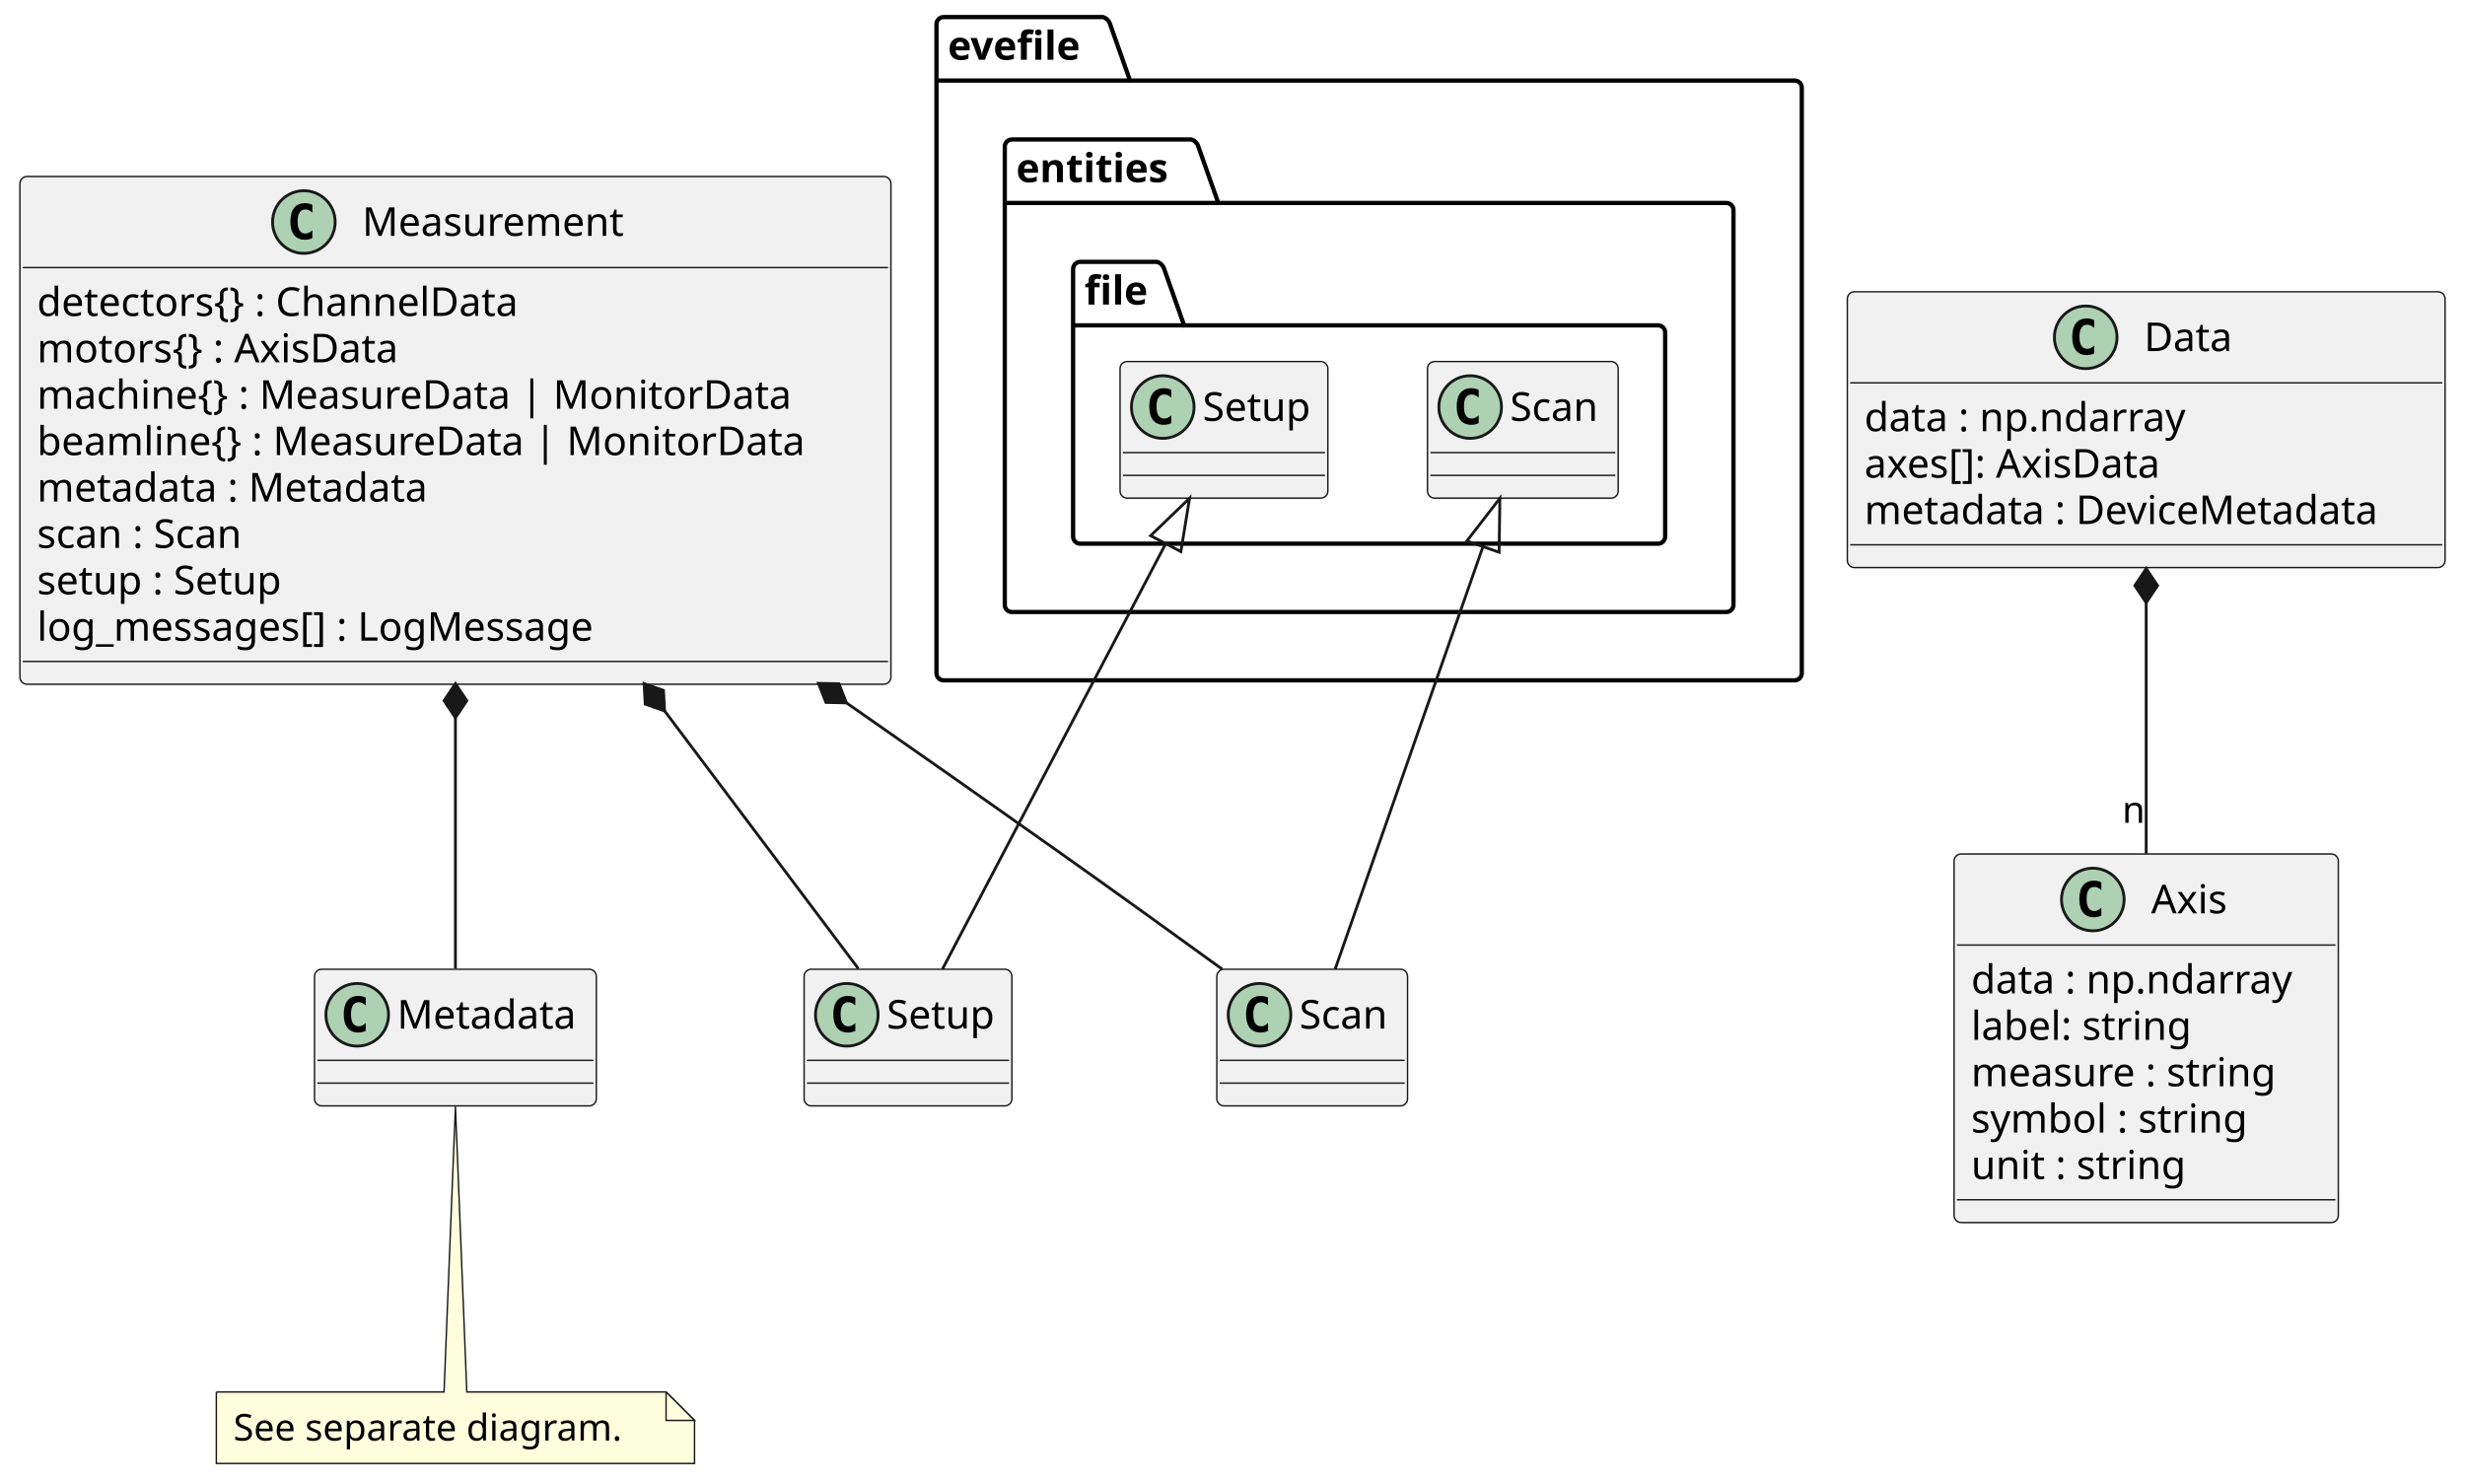
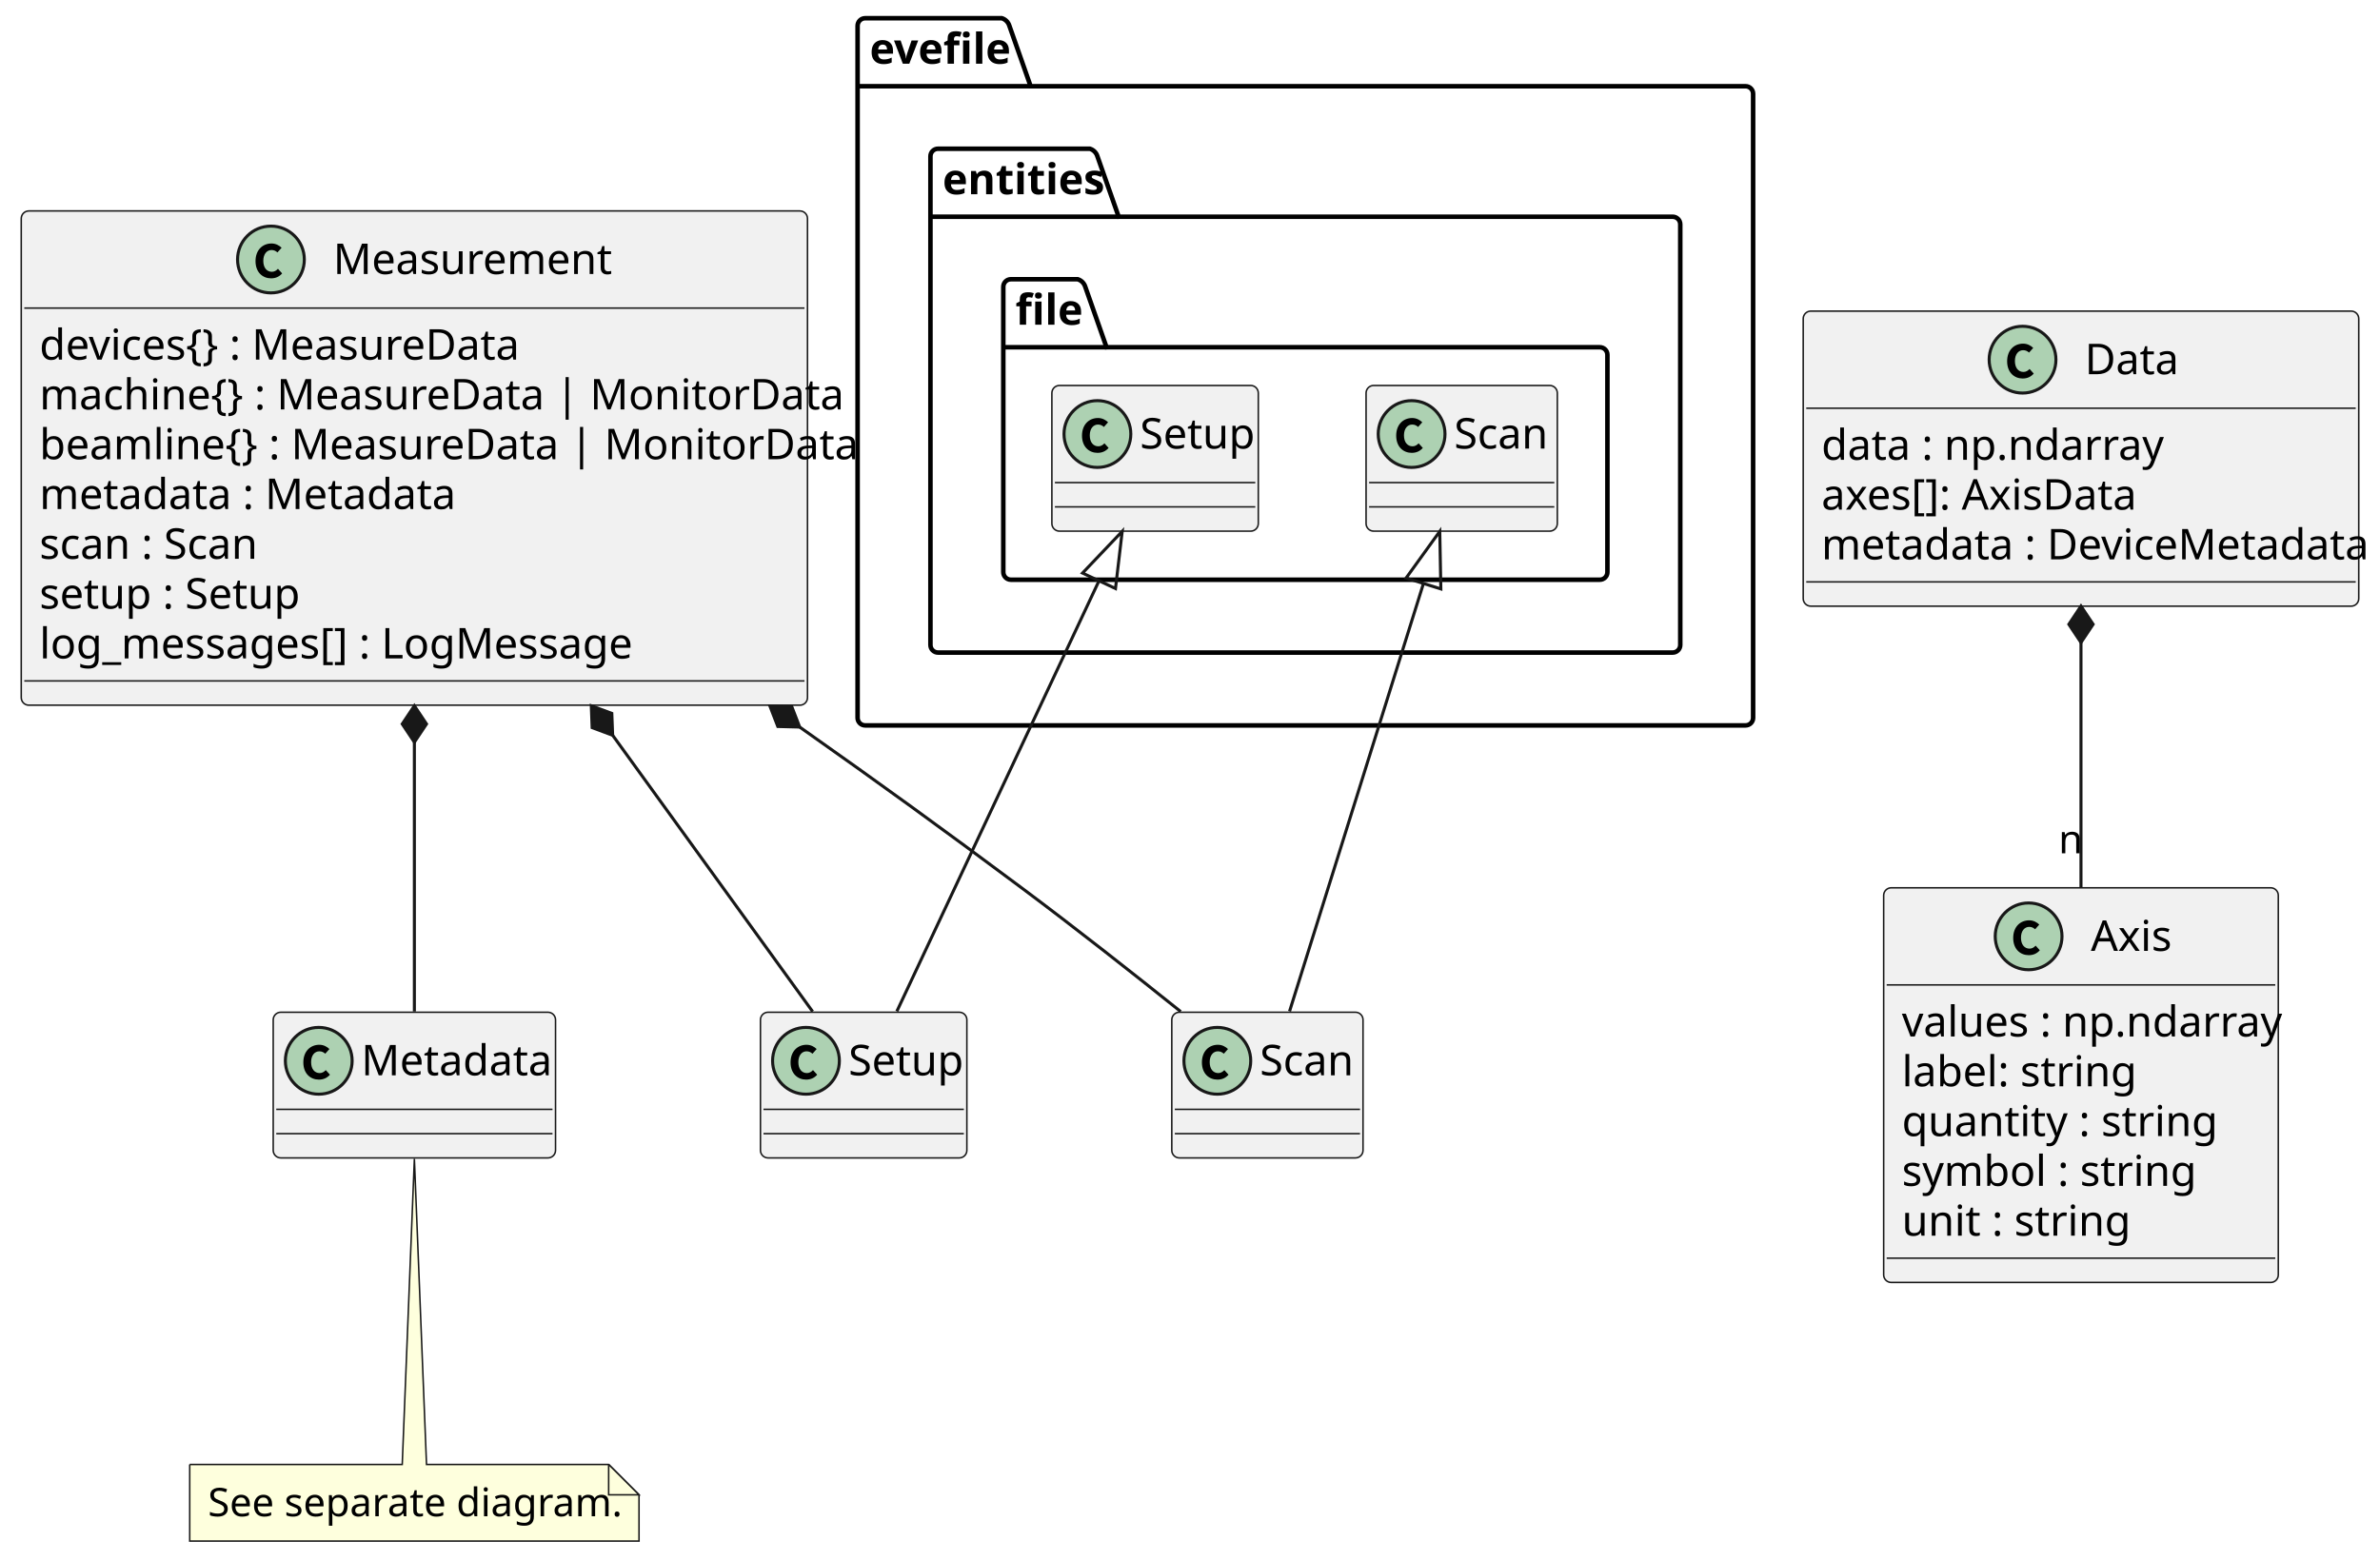
- <svg xmlns="http://www.w3.org/2000/svg" contentStyleType="text/css" height="521px" preserveAspectRatio="none" style="width:866px;height:521px;background:#FFFFFF;" version="1.1" viewBox="0 0 866 521" width="866px" zoomAndPan="magnify">
+ <svg xmlns="http://www.w3.org/2000/svg" contentStyleType="text/css" height="514px" preserveAspectRatio="none" style="width:784px;height:514px;background:#FFFFFF;" version="1.1" viewBox="0 0 784 514" width="784px" zoomAndPan="magnify">
  <defs />
  <g>
    <g id="cluster_evefile">
-       <path d="M331.5,6 L387.5,6 A3.75,3.75 0 0 1 390,8.5 L397,28.297 L630.5,28.297 A2.5,2.5 0 0 1 633,30.797 L633,236.5 A2.5,2.5 0 0 1 630.5,239 L331.5,239 A2.5,2.5 0 0 1 329,236.5 L329,8.5 A2.5,2.5 0 0 1 331.5,6 " fill="none" style="stroke:#000000;stroke-width:1.5;" />
-       <line style="stroke:#000000;stroke-width:1.5;" x1="329" x2="397" y1="28.297" y2="28.297" />
-       <text fill="#000000" font-family="sans-serif" font-size="14" font-weight="bold" lengthAdjust="spacing" textLength="55" x="333" y="20.995">evefile</text>
+       <path d="M285,6 L330,6 A3.75,3.75 0 0 1 332.5,8.5 L339.5,28.406 L575,28.406 A2.5,2.5 0 0 1 577.5,30.906 L577.5,236.5 A2.5,2.5 0 0 1 575,239 L285,239 A2.5,2.5 0 0 1 282.5,236.5 L282.5,8.5 A2.5,2.5 0 0 1 285,6 " fill="none" style="stroke:#000000;stroke-width:1.5;" />
+       <line style="stroke:#000000;stroke-width:1.5;" x1="282.5" x2="339.5" y1="28.406" y2="28.406" />
+       <text fill="#000000" font-family="sans-serif" font-size="14" font-weight="bold" lengthAdjust="spacing" textLength="44" x="286.5" y="20.988">evefile</text>
    </g>
    <g id="cluster_entities">
-       <path d="M355.5,49 L418.5,49 A3.75,3.75 0 0 1 421,51.5 L428,71.297 L606.5,71.297 A2.5,2.5 0 0 1 609,73.797 L609,212.5 A2.5,2.5 0 0 1 606.5,215 L355.5,215 A2.5,2.5 0 0 1 353,212.5 L353,51.5 A2.5,2.5 0 0 1 355.5,49 " fill="none" style="stroke:#000000;stroke-width:1.5;" />
-       <line style="stroke:#000000;stroke-width:1.5;" x1="353" x2="428" y1="71.297" y2="71.297" />
-       <text fill="#000000" font-family="sans-serif" font-size="14" font-weight="bold" lengthAdjust="spacing" textLength="62" x="357" y="63.995">entities</text>
+       <path d="M309,49 L359,49 A3.75,3.75 0 0 1 361.5,51.5 L368.5,71.406 L551,71.406 A2.5,2.5 0 0 1 553.5,73.906 L553.5,212.5 A2.5,2.5 0 0 1 551,215 L309,215 A2.5,2.5 0 0 1 306.5,212.5 L306.5,51.5 A2.5,2.5 0 0 1 309,49 " fill="none" style="stroke:#000000;stroke-width:1.5;" />
+       <line style="stroke:#000000;stroke-width:1.5;" x1="306.5" x2="368.5" y1="71.406" y2="71.406" />
+       <text fill="#000000" font-family="sans-serif" font-size="14" font-weight="bold" lengthAdjust="spacing" textLength="49" x="310.5" y="63.988">entities</text>
    </g>
    <g id="cluster_file">
-       <path d="M379.5,92 L406.5,92 A3.75,3.75 0 0 1 409,94.5 L416,114.297 L582.5,114.297 A2.5,2.5 0 0 1 585,116.797 L585,188.5 A2.5,2.5 0 0 1 582.5,191 L379.5,191 A2.5,2.5 0 0 1 377,188.5 L377,94.5 A2.5,2.5 0 0 1 379.5,92 " fill="none" style="stroke:#000000;stroke-width:1.5;" />
-       <line style="stroke:#000000;stroke-width:1.5;" x1="377" x2="416" y1="114.297" y2="114.297" />
-       <text fill="#000000" font-family="sans-serif" font-size="14" font-weight="bold" lengthAdjust="spacing" textLength="26" x="381" y="106.995">file</text>
+       <path d="M333,92 L355,92 A3.75,3.75 0 0 1 357.5,94.5 L364.5,114.406 L527,114.406 A2.5,2.5 0 0 1 529.5,116.906 L529.5,188.5 A2.5,2.5 0 0 1 527,191 L333,191 A2.5,2.5 0 0 1 330.5,188.5 L330.5,94.5 A2.5,2.5 0 0 1 333,92 " fill="none" style="stroke:#000000;stroke-width:1.5;" />
+       <line style="stroke:#000000;stroke-width:1.5;" x1="330.5" x2="364.5" y1="114.406" y2="114.406" />
+       <text fill="#000000" font-family="sans-serif" font-size="14" font-weight="bold" lengthAdjust="spacing" textLength="21" x="334.5" y="106.988">file</text>
    </g>
    <g id="elem_Scan">
-       <rect codeLine="26" fill="#F1F1F1" height="48" id="Scan" rx="2.5" ry="2.5" style="stroke:#181818;stroke-width:0.5;" width="67" x="501.5" y="127" />
-       <ellipse cx="516.5" cy="143" fill="#ADD1B2" rx="11" ry="11" style="stroke:#181818;stroke-width:1.0;" />
-       <path d="M519.484,148.641 Q518.906,148.938 518.266,149.078 Q517.625,149.234 516.922,149.234 Q514.406,149.234 513.078,147.594 Q511.766,145.938 511.766,142.812 Q511.766,139.672 513.078,138.031 Q514.406,136.375 516.922,136.375 Q517.625,136.375 518.266,136.531 Q518.922,136.672 519.484,136.969 L519.484,139.688 Q518.844,139.109 518.25,138.844 Q517.656,138.578 517.031,138.578 Q515.688,138.578 515,139.641 Q514.312,140.703 514.312,142.812 Q514.312,144.906 515,145.984 Q515.688,147.047 517.031,147.047 Q517.656,147.047 518.25,146.781 Q518.844,146.5 519.484,145.922 L519.484,148.641 Z " fill="#000000" />
-       <text fill="#000000" font-family="sans-serif" font-size="14" lengthAdjust="spacing" textLength="35" x="530.5" y="147.847">Scan</text>
-       <line style="stroke:#181818;stroke-width:0.5;" x1="502.5" x2="567.5" y1="159" y2="159" />
-       <line style="stroke:#181818;stroke-width:0.5;" x1="502.5" x2="567.5" y1="167" y2="167" />
+       <rect codeLine="25" fill="#F1F1F1" height="48" id="Scan" rx="2.5" ry="2.5" style="stroke:#181818;stroke-width:0.5;" width="63" x="450" y="127" />
+       <ellipse cx="465" cy="143" fill="#ADD1B2" rx="11" ry="11" style="stroke:#181818;stroke-width:1.0;" />
+       <path d="M465.047,149.203 C466.547,149.203 467.781,148.641 468.688,147.578 L467.312,146.062 C466.766,146.656 466.109,147.047 465.312,147.047 C463.641,147.047 462.484,145.719 462.484,143.438 C462.484,141.219 463.641,139.875 465.203,139.875 C466.016,139.875 466.609,140.188 467.141,140.672 L468.516,139.125 C467.766,138.391 466.609,137.719 465.203,137.719 C462.25,137.719 459.922,139.859 459.922,143.531 C459.922,147.25 462.297,149.203 465.047,149.203 Z " fill="#000000" />
+       <text fill="#000000" font-family="sans-serif" font-size="14" lengthAdjust="spacing" textLength="31" x="479" y="147.785">Scan</text>
+       <line style="stroke:#181818;stroke-width:0.5;" x1="451" x2="512" y1="159" y2="159" />
+       <line style="stroke:#181818;stroke-width:0.5;" x1="451" x2="512" y1="167" y2="167" />
    </g>
    <g id="elem_Setup">
-       <rect codeLine="29" fill="#F1F1F1" height="48" id="Setup" rx="2.5" ry="2.5" style="stroke:#181818;stroke-width:0.5;" width="73" x="393.5" y="127" />
-       <ellipse cx="408.5" cy="143" fill="#ADD1B2" rx="11" ry="11" style="stroke:#181818;stroke-width:1.0;" />
-       <path d="M411.484,148.641 Q410.906,148.938 410.266,149.078 Q409.625,149.234 408.922,149.234 Q406.406,149.234 405.078,147.594 Q403.766,145.938 403.766,142.812 Q403.766,139.672 405.078,138.031 Q406.406,136.375 408.922,136.375 Q409.625,136.375 410.266,136.531 Q410.922,136.672 411.484,136.969 L411.484,139.688 Q410.844,139.109 410.25,138.844 Q409.656,138.578 409.031,138.578 Q407.688,138.578 407,139.641 Q406.312,140.703 406.312,142.812 Q406.312,144.906 407,145.984 Q407.688,147.047 409.031,147.047 Q409.656,147.047 410.25,146.781 Q410.844,146.5 411.484,145.922 L411.484,148.641 Z " fill="#000000" />
-       <text fill="#000000" font-family="sans-serif" font-size="14" lengthAdjust="spacing" textLength="41" x="422.5" y="147.847">Setup</text>
-       <line style="stroke:#181818;stroke-width:0.5;" x1="394.5" x2="465.5" y1="159" y2="159" />
-       <line style="stroke:#181818;stroke-width:0.5;" x1="394.5" x2="465.5" y1="167" y2="167" />
+       <rect codeLine="28" fill="#F1F1F1" height="48" id="Setup" rx="2.5" ry="2.5" style="stroke:#181818;stroke-width:0.5;" width="68" x="346.5" y="127" />
+       <ellipse cx="361.5" cy="143" fill="#ADD1B2" rx="11" ry="11" style="stroke:#181818;stroke-width:1.0;" />
+       <path d="M361.547,149.203 C363.047,149.203 364.281,148.641 365.188,147.578 L363.812,146.062 C363.266,146.656 362.609,147.047 361.812,147.047 C360.141,147.047 358.984,145.719 358.984,143.438 C358.984,141.219 360.141,139.875 361.703,139.875 C362.516,139.875 363.109,140.188 363.641,140.672 L365.016,139.125 C364.266,138.391 363.109,137.719 361.703,137.719 C358.75,137.719 356.422,139.859 356.422,143.531 C356.422,147.25 358.797,149.203 361.547,149.203 Z " fill="#000000" />
+       <text fill="#000000" font-family="sans-serif" font-size="14" lengthAdjust="spacing" textLength="36" x="375.5" y="147.785">Setup</text>
+       <line style="stroke:#181818;stroke-width:0.5;" x1="347.5" x2="413.5" y1="159" y2="159" />
+       <line style="stroke:#181818;stroke-width:0.5;" x1="347.5" x2="413.5" y1="167" y2="167" />
    </g>
    <g id="elem_Measurement">
-       <rect codeLine="3" fill="#F1F1F1" height="178.375" id="Measurement" rx="2.5" ry="2.5" style="stroke:#181818;stroke-width:0.5;" width="306" x="7" y="62" />
-       <ellipse cx="106.75" cy="78" fill="#ADD1B2" rx="11" ry="11" style="stroke:#181818;stroke-width:1.0;" />
-       <path d="M109.734,83.641 Q109.156,83.938 108.516,84.078 Q107.875,84.234 107.172,84.234 Q104.656,84.234 103.328,82.594 Q102.016,80.938 102.016,77.812 Q102.016,74.672 103.328,73.031 Q104.656,71.375 107.172,71.375 Q107.875,71.375 108.516,71.531 Q109.172,71.672 109.734,71.969 L109.734,74.688 Q109.094,74.109 108.5,73.844 Q107.906,73.578 107.281,73.578 Q105.938,73.578 105.25,74.641 Q104.562,75.703 104.562,77.812 Q104.562,79.906 105.25,80.984 Q105.938,82.047 107.281,82.047 Q107.906,82.047 108.5,81.781 Q109.094,81.5 109.734,80.922 L109.734,83.641 Z " fill="#000000" />
-       <text fill="#000000" font-family="sans-serif" font-size="14" lengthAdjust="spacing" textLength="98" x="127.25" y="82.847">Measurement</text>
-       <line style="stroke:#181818;stroke-width:0.5;" x1="8" x2="312" y1="94" y2="94" />
-       <text fill="#000000" font-family="sans-serif" font-size="14" lengthAdjust="spacing" textLength="191" x="13" y="110.995">detectors{} : ChannelData</text>
-       <text fill="#000000" font-family="sans-serif" font-size="14" lengthAdjust="spacing" textLength="144" x="13" y="127.292">motors{} : AxisData</text>
-       <text fill="#000000" font-family="sans-serif" font-size="14" lengthAdjust="spacing" textLength="289" x="13" y="143.589">machine{} : MeasureData | MonitorData</text>
-       <text fill="#000000" font-family="sans-serif" font-size="14" lengthAdjust="spacing" textLength="294" x="13" y="159.886">beamline{} : MeasureData | MonitorData</text>
-       <text fill="#000000" font-family="sans-serif" font-size="14" lengthAdjust="spacing" textLength="149" x="13" y="176.183">metadata : Metadata</text>
-       <text fill="#000000" font-family="sans-serif" font-size="14" lengthAdjust="spacing" textLength="81" x="13" y="192.48">scan : Scan</text>
-       <text fill="#000000" font-family="sans-serif" font-size="14" lengthAdjust="spacing" textLength="93" x="13" y="208.776">setup : Setup</text>
-       <text fill="#000000" font-family="sans-serif" font-size="14" lengthAdjust="spacing" textLength="211" x="13" y="225.073">log_messages[] : LogMessage</text>
-       <line style="stroke:#181818;stroke-width:0.5;" x1="8" x2="312" y1="232.375" y2="232.375" />
+       <rect codeLine="3" fill="#F1F1F1" height="162.844" id="Measurement" rx="2.5" ry="2.5" style="stroke:#181818;stroke-width:0.5;" width="259" x="7" y="69.5" />
+       <ellipse cx="89.25" cy="85.5" fill="#ADD1B2" rx="11" ry="11" style="stroke:#181818;stroke-width:1.0;" />
+       <path d="M89.297,91.703 C90.797,91.703 92.031,91.141 92.938,90.078 L91.562,88.562 C91.016,89.156 90.359,89.547 89.562,89.547 C87.891,89.547 86.734,88.219 86.734,85.938 C86.734,83.719 87.891,82.375 89.453,82.375 C90.266,82.375 90.859,82.688 91.391,83.172 L92.766,81.625 C92.016,80.891 90.859,80.219 89.453,80.219 C86.5,80.219 84.172,82.359 84.172,86.031 C84.172,89.75 86.547,91.703 89.297,91.703 Z " fill="#000000" />
+       <text fill="#000000" font-family="sans-serif" font-size="14" lengthAdjust="spacing" textLength="86" x="109.75" y="90.285">Measurement</text>
+       <line style="stroke:#181818;stroke-width:0.5;" x1="8" x2="265" y1="101.5" y2="101.5" />
+       <text fill="#000000" font-family="sans-serif" font-size="14" lengthAdjust="spacing" textLength="149" x="13" y="118.488">devices{} : MeasureData</text>
+       <text fill="#000000" font-family="sans-serif" font-size="14" lengthAdjust="spacing" textLength="244" x="13" y="134.894">machine{} : MeasureData | MonitorData</text>
+       <text fill="#000000" font-family="sans-serif" font-size="14" lengthAdjust="spacing" textLength="247" x="13" y="151.301">beamline{} : MeasureData | MonitorData</text>
+       <text fill="#000000" font-family="sans-serif" font-size="14" lengthAdjust="spacing" textLength="131" x="13" y="167.707">metadata : Metadata</text>
+       <text fill="#000000" font-family="sans-serif" font-size="14" lengthAdjust="spacing" textLength="70" x="13" y="184.113">scan : Scan</text>
+       <text fill="#000000" font-family="sans-serif" font-size="14" lengthAdjust="spacing" textLength="80" x="13" y="200.519">setup : Setup</text>
+       <text fill="#000000" font-family="sans-serif" font-size="14" lengthAdjust="spacing" textLength="185" x="13" y="216.926">log_messages[] : LogMessage</text>
+       <line style="stroke:#181818;stroke-width:0.5;" x1="8" x2="265" y1="224.344" y2="224.344" />
    </g>
    <g id="elem_Metadata">
-       <rect codeLine="18" fill="#F1F1F1" height="48" id="Metadata" rx="2.5" ry="2.5" style="stroke:#181818;stroke-width:0.5;" width="99" x="110.5" y="340.5" />
-       <ellipse cx="125.5" cy="356.5" fill="#ADD1B2" rx="11" ry="11" style="stroke:#181818;stroke-width:1.0;" />
-       <path d="M128.484,362.141 Q127.906,362.438 127.266,362.578 Q126.625,362.734 125.922,362.734 Q123.406,362.734 122.078,361.094 Q120.766,359.438 120.766,356.312 Q120.766,353.172 122.078,351.531 Q123.406,349.875 125.922,349.875 Q126.625,349.875 127.266,350.031 Q127.922,350.172 128.484,350.469 L128.484,353.188 Q127.844,352.609 127.25,352.344 Q126.656,352.078 126.031,352.078 Q124.688,352.078 124,353.141 Q123.312,354.203 123.312,356.312 Q123.312,358.406 124,359.484 Q124.688,360.547 126.031,360.547 Q126.656,360.547 127.25,360.281 Q127.844,360 128.484,359.422 L128.484,362.141 Z " fill="#000000" />
-       <text fill="#000000" font-family="sans-serif" font-size="14" lengthAdjust="spacing" textLength="67" x="139.5" y="361.347">Metadata</text>
-       <line style="stroke:#181818;stroke-width:0.5;" x1="111.5" x2="208.5" y1="372.5" y2="372.5" />
-       <line style="stroke:#181818;stroke-width:0.5;" x1="111.5" x2="208.5" y1="380.5" y2="380.5" />
+       <rect codeLine="17" fill="#F1F1F1" height="48" id="Metadata" rx="2.5" ry="2.5" style="stroke:#181818;stroke-width:0.5;" width="93" x="90" y="333.5" />
+       <ellipse cx="105" cy="349.5" fill="#ADD1B2" rx="11" ry="11" style="stroke:#181818;stroke-width:1.0;" />
+       <path d="M105.047,355.703 C106.547,355.703 107.781,355.141 108.688,354.078 L107.312,352.562 C106.766,353.156 106.109,353.547 105.312,353.547 C103.641,353.547 102.484,352.219 102.484,349.938 C102.484,347.719 103.641,346.375 105.203,346.375 C106.016,346.375 106.609,346.688 107.141,347.172 L108.516,345.625 C107.766,344.891 106.609,344.219 105.203,344.219 C102.25,344.219 99.922,346.359 99.922,350.031 C99.922,353.75 102.297,355.703 105.047,355.703 Z " fill="#000000" />
+       <text fill="#000000" font-family="sans-serif" font-size="14" lengthAdjust="spacing" textLength="61" x="119" y="354.285">Metadata</text>
+       <line style="stroke:#181818;stroke-width:0.5;" x1="91" x2="182" y1="365.5" y2="365.5" />
+       <line style="stroke:#181818;stroke-width:0.5;" x1="91" x2="182" y1="373.5" y2="373.5" />
    </g>
    <g id="elem_Scan">
-       <rect codeLine="32" fill="#F1F1F1" height="48" id="Scan" rx="2.5" ry="2.5" style="stroke:#181818;stroke-width:0.5;" width="67" x="427.5" y="340.5" />
-       <ellipse cx="442.5" cy="356.5" fill="#ADD1B2" rx="11" ry="11" style="stroke:#181818;stroke-width:1.0;" />
-       <path d="M445.484,362.141 Q444.906,362.438 444.266,362.578 Q443.625,362.734 442.922,362.734 Q440.406,362.734 439.078,361.094 Q437.766,359.438 437.766,356.312 Q437.766,353.172 439.078,351.531 Q440.406,349.875 442.922,349.875 Q443.625,349.875 444.266,350.031 Q444.922,350.172 445.484,350.469 L445.484,353.188 Q444.844,352.609 444.25,352.344 Q443.656,352.078 443.031,352.078 Q441.688,352.078 441,353.141 Q440.312,354.203 440.312,356.312 Q440.312,358.406 441,359.484 Q441.688,360.547 443.031,360.547 Q443.656,360.547 444.25,360.281 Q444.844,360 445.484,359.422 L445.484,362.141 Z " fill="#000000" />
-       <text fill="#000000" font-family="sans-serif" font-size="14" lengthAdjust="spacing" textLength="35" x="456.5" y="361.347">Scan</text>
-       <line style="stroke:#181818;stroke-width:0.5;" x1="428.5" x2="493.5" y1="372.5" y2="372.5" />
-       <line style="stroke:#181818;stroke-width:0.5;" x1="428.5" x2="493.5" y1="380.5" y2="380.5" />
+       <rect codeLine="31" fill="#F1F1F1" height="48" id="Scan" rx="2.5" ry="2.5" style="stroke:#181818;stroke-width:0.5;" width="63" x="386" y="333.5" />
+       <ellipse cx="401" cy="349.5" fill="#ADD1B2" rx="11" ry="11" style="stroke:#181818;stroke-width:1.0;" />
+       <path d="M401.047,355.703 C402.547,355.703 403.781,355.141 404.688,354.078 L403.312,352.562 C402.766,353.156 402.109,353.547 401.312,353.547 C399.641,353.547 398.484,352.219 398.484,349.938 C398.484,347.719 399.641,346.375 401.203,346.375 C402.016,346.375 402.609,346.688 403.141,347.172 L404.516,345.625 C403.766,344.891 402.609,344.219 401.203,344.219 C398.25,344.219 395.922,346.359 395.922,350.031 C395.922,353.75 398.297,355.703 401.047,355.703 Z " fill="#000000" />
+       <text fill="#000000" font-family="sans-serif" font-size="14" lengthAdjust="spacing" textLength="31" x="415" y="354.285">Scan</text>
+       <line style="stroke:#181818;stroke-width:0.5;" x1="387" x2="448" y1="365.5" y2="365.5" />
+       <line style="stroke:#181818;stroke-width:0.5;" x1="387" x2="448" y1="373.5" y2="373.5" />
    </g>
    <g id="elem_Setup">
-       <rect codeLine="34" fill="#F1F1F1" height="48" id="Setup" rx="2.5" ry="2.5" style="stroke:#181818;stroke-width:0.5;" width="73" x="282.5" y="340.5" />
-       <ellipse cx="297.5" cy="356.5" fill="#ADD1B2" rx="11" ry="11" style="stroke:#181818;stroke-width:1.0;" />
-       <path d="M300.484,362.141 Q299.906,362.438 299.266,362.578 Q298.625,362.734 297.922,362.734 Q295.406,362.734 294.078,361.094 Q292.766,359.438 292.766,356.312 Q292.766,353.172 294.078,351.531 Q295.406,349.875 297.922,349.875 Q298.625,349.875 299.266,350.031 Q299.922,350.172 300.484,350.469 L300.484,353.188 Q299.844,352.609 299.25,352.344 Q298.656,352.078 298.031,352.078 Q296.688,352.078 296,353.141 Q295.312,354.203 295.312,356.312 Q295.312,358.406 296,359.484 Q296.688,360.547 298.031,360.547 Q298.656,360.547 299.25,360.281 Q299.844,360 300.484,359.422 L300.484,362.141 Z " fill="#000000" />
-       <text fill="#000000" font-family="sans-serif" font-size="14" lengthAdjust="spacing" textLength="41" x="311.5" y="361.347">Setup</text>
-       <line style="stroke:#181818;stroke-width:0.5;" x1="283.5" x2="354.5" y1="372.5" y2="372.5" />
-       <line style="stroke:#181818;stroke-width:0.5;" x1="283.5" x2="354.5" y1="380.5" y2="380.5" />
+       <rect codeLine="33" fill="#F1F1F1" height="48" id="Setup" rx="2.5" ry="2.5" style="stroke:#181818;stroke-width:0.5;" width="68" x="250.5" y="333.5" />
+       <ellipse cx="265.5" cy="349.5" fill="#ADD1B2" rx="11" ry="11" style="stroke:#181818;stroke-width:1.0;" />
+       <path d="M265.547,355.703 C267.047,355.703 268.281,355.141 269.188,354.078 L267.812,352.562 C267.266,353.156 266.609,353.547 265.812,353.547 C264.141,353.547 262.984,352.219 262.984,349.938 C262.984,347.719 264.141,346.375 265.703,346.375 C266.516,346.375 267.109,346.688 267.641,347.172 L269.016,345.625 C268.266,344.891 267.109,344.219 265.703,344.219 C262.75,344.219 260.422,346.359 260.422,350.031 C260.422,353.75 262.797,355.703 265.547,355.703 Z " fill="#000000" />
+       <text fill="#000000" font-family="sans-serif" font-size="14" lengthAdjust="spacing" textLength="36" x="279.5" y="354.285">Setup</text>
+       <line style="stroke:#181818;stroke-width:0.5;" x1="251.5" x2="317.5" y1="365.5" y2="365.5" />
+       <line style="stroke:#181818;stroke-width:0.5;" x1="251.5" x2="317.5" y1="373.5" y2="373.5" />
    </g>
    <g id="elem_GMN9">
-       <path d="M76,489 L76,514.133 A0,0 0 0 0 76,514.133 L244,514.133 A0,0 0 0 0 244,514.133 L244,499 L234,489 L164,489 L160,388.71 L156,489 L76,489 A0,0 0 0 0 76,489 " fill="#FEFFDD" style="stroke:#181818;stroke-width:0.5;" />
-       <path d="M234,489 L234,499 L244,499 L234,489 " fill="#FEFFDD" style="stroke:#181818;stroke-width:0.5;" />
-       <text fill="#000000" font-family="sans-serif" font-size="13" lengthAdjust="spacing" textLength="147" x="82" y="506.067">See separate diagram.</text>
+       <path d="M62.5,482.5 L62.5,507.734 A0,0 0 0 0 62.5,507.734 L210.5,507.734 A0,0 0 0 0 210.5,507.734 L210.5,492.5 L200.5,482.5 L140.5,482.5 L136.5,381.79 L132.5,482.5 L62.5,482.5 A0,0 0 0 0 62.5,482.5 " fill="#FEFFDD" style="stroke:#181818;stroke-width:0.5;" />
+       <path d="M200.5,482.5 L200.5,492.5 L210.5,492.5 L200.5,482.5 " fill="#FEFFDD" style="stroke:#181818;stroke-width:0.5;" />
+       <text fill="#000000" font-family="sans-serif" font-size="13" lengthAdjust="spacing" textLength="127" x="68.5" y="499.56">See separate diagram.</text>
    </g>
    <g id="elem_Data">
-       <rect codeLine="36" fill="#F1F1F1" height="96.891" id="Data" rx="2.5" ry="2.5" style="stroke:#181818;stroke-width:0.5;" width="210" x="649" y="102.5" />
-       <ellipse cx="732.75" cy="118.5" fill="#ADD1B2" rx="11" ry="11" style="stroke:#181818;stroke-width:1.0;" />
-       <path d="M735.734,124.141 Q735.156,124.438 734.516,124.578 Q733.875,124.734 733.172,124.734 Q730.656,124.734 729.328,123.094 Q728.016,121.438 728.016,118.312 Q728.016,115.172 729.328,113.531 Q730.656,111.875 733.172,111.875 Q733.875,111.875 734.516,112.031 Q735.172,112.172 735.734,112.469 L735.734,115.188 Q735.094,114.609 734.5,114.344 Q733.906,114.078 733.281,114.078 Q731.938,114.078 731.25,115.141 Q730.562,116.203 730.562,118.312 Q730.562,120.406 731.25,121.484 Q731.938,122.547 733.281,122.547 Q733.906,122.547 734.5,122.281 Q735.094,122 735.734,121.422 L735.734,124.141 Z " fill="#000000" />
-       <text fill="#000000" font-family="sans-serif" font-size="14" lengthAdjust="spacing" textLength="34" x="753.25" y="123.347">Data</text>
-       <line style="stroke:#181818;stroke-width:0.5;" x1="650" x2="858" y1="134.5" y2="134.5" />
-       <text fill="#000000" font-family="sans-serif" font-size="14" lengthAdjust="spacing" textLength="123" x="655" y="151.495">data : np.ndarray</text>
-       <text fill="#000000" font-family="sans-serif" font-size="14" lengthAdjust="spacing" textLength="115" x="655" y="167.792">axes[]: AxisData</text>
-       <text fill="#000000" font-family="sans-serif" font-size="14" lengthAdjust="spacing" textLength="198" x="655" y="184.089">metadata : DeviceMetadata</text>
-       <line style="stroke:#181818;stroke-width:0.5;" x1="650" x2="858" y1="191.391" y2="191.391" />
+       <rect codeLine="35" fill="#F1F1F1" height="97.219" id="Data" rx="2.5" ry="2.5" style="stroke:#181818;stroke-width:0.5;" width="183" x="594" y="102.5" />
+       <ellipse cx="666.25" cy="118.5" fill="#ADD1B2" rx="11" ry="11" style="stroke:#181818;stroke-width:1.0;" />
+       <path d="M666.297,124.703 C667.797,124.703 669.031,124.141 669.938,123.078 L668.562,121.562 C668.016,122.156 667.359,122.547 666.562,122.547 C664.891,122.547 663.734,121.219 663.734,118.938 C663.734,116.719 664.891,115.375 666.453,115.375 C667.266,115.375 667.859,115.688 668.391,116.172 L669.766,114.625 C669.016,113.891 667.859,113.219 666.453,113.219 C663.5,113.219 661.172,115.359 661.172,119.031 C661.172,122.75 663.547,124.703 666.297,124.703 Z " fill="#000000" />
+       <text fill="#000000" font-family="sans-serif" font-size="14" lengthAdjust="spacing" textLength="30" x="686.75" y="123.285">Data</text>
+       <line style="stroke:#181818;stroke-width:0.5;" x1="595" x2="776" y1="134.5" y2="134.5" />
+       <text fill="#000000" font-family="sans-serif" font-size="14" lengthAdjust="spacing" textLength="107" x="600" y="151.488">data : np.ndarray</text>
+       <text fill="#000000" font-family="sans-serif" font-size="14" lengthAdjust="spacing" textLength="99" x="600" y="167.894">axes[]: AxisData</text>
+       <text fill="#000000" font-family="sans-serif" font-size="14" lengthAdjust="spacing" textLength="171" x="600" y="184.301">metadata : DeviceMetadata</text>
+       <line style="stroke:#181818;stroke-width:0.5;" x1="595" x2="776" y1="191.719" y2="191.719" />
    </g>
    <g id="elem_Axis">
-       <rect codeLine="42" fill="#F1F1F1" height="129.484" id="Axis" rx="2.5" ry="2.5" style="stroke:#181818;stroke-width:0.5;" width="135" x="686.5" y="300" />
-       <ellipse cx="735.25" cy="316" fill="#ADD1B2" rx="11" ry="11" style="stroke:#181818;stroke-width:1.0;" />
-       <path d="M738.234,321.641 Q737.656,321.938 737.016,322.078 Q736.375,322.234 735.672,322.234 Q733.156,322.234 731.828,320.594 Q730.516,318.938 730.516,315.812 Q730.516,312.672 731.828,311.031 Q733.156,309.375 735.672,309.375 Q736.375,309.375 737.016,309.531 Q737.672,309.672 738.234,309.969 L738.234,312.688 Q737.594,312.109 737,311.844 Q736.406,311.578 735.781,311.578 Q734.438,311.578 733.75,312.641 Q733.062,313.703 733.062,315.812 Q733.062,317.906 733.75,318.984 Q734.438,320.047 735.781,320.047 Q736.406,320.047 737,319.781 Q737.594,319.5 738.234,318.922 L738.234,321.641 Z " fill="#000000" />
-       <text fill="#000000" font-family="sans-serif" font-size="14" lengthAdjust="spacing" textLength="29" x="755.75" y="320.847">Axis</text>
-       <line style="stroke:#181818;stroke-width:0.5;" x1="687.5" x2="820.5" y1="332" y2="332" />
-       <text fill="#000000" font-family="sans-serif" font-size="14" lengthAdjust="spacing" textLength="123" x="692.5" y="348.995">data : np.ndarray</text>
-       <text fill="#000000" font-family="sans-serif" font-size="14" lengthAdjust="spacing" textLength="84" x="692.5" y="365.292">label: string</text>
-       <text fill="#000000" font-family="sans-serif" font-size="14" lengthAdjust="spacing" textLength="116" x="692.5" y="381.589">measure : string</text>
-       <text fill="#000000" font-family="sans-serif" font-size="14" lengthAdjust="spacing" textLength="104" x="692.5" y="397.886">symbol : string</text>
-       <text fill="#000000" font-family="sans-serif" font-size="14" lengthAdjust="spacing" textLength="80" x="692.5" y="414.183">unit : string</text>
-       <line style="stroke:#181818;stroke-width:0.5;" x1="687.5" x2="820.5" y1="421.484" y2="421.484" />
+       <rect codeLine="41" fill="#F1F1F1" height="130.031" id="Axis" rx="2.5" ry="2.5" style="stroke:#181818;stroke-width:0.5;" width="130" x="620.5" y="292.5" />
+       <ellipse cx="668.25" cy="308.5" fill="#ADD1B2" rx="11" ry="11" style="stroke:#181818;stroke-width:1.0;" />
+       <path d="M668.297,314.703 C669.797,314.703 671.031,314.141 671.938,313.078 L670.562,311.562 C670.016,312.156 669.359,312.547 668.562,312.547 C666.891,312.547 665.734,311.219 665.734,308.938 C665.734,306.719 666.891,305.375 668.453,305.375 C669.266,305.375 669.859,305.688 670.391,306.172 L671.766,304.625 C671.016,303.891 669.859,303.219 668.453,303.219 C665.5,303.219 663.172,305.359 663.172,309.031 C663.172,312.75 665.547,314.703 668.297,314.703 Z " fill="#000000" />
+       <text fill="#000000" font-family="sans-serif" font-size="14" lengthAdjust="spacing" textLength="26" x="688.75" y="313.285">Axis</text>
+       <line style="stroke:#181818;stroke-width:0.5;" x1="621.5" x2="749.5" y1="324.5" y2="324.5" />
+       <text fill="#000000" font-family="sans-serif" font-size="14" lengthAdjust="spacing" textLength="118" x="626.5" y="341.488">values : np.ndarray</text>
+       <text fill="#000000" font-family="sans-serif" font-size="14" lengthAdjust="spacing" textLength="71" x="626.5" y="357.894">label: string</text>
+       <text fill="#000000" font-family="sans-serif" font-size="14" lengthAdjust="spacing" textLength="97" x="626.5" y="374.301">quantity : string</text>
+       <text fill="#000000" font-family="sans-serif" font-size="14" lengthAdjust="spacing" textLength="90" x="626.5" y="390.707">symbol : string</text>
+       <text fill="#000000" font-family="sans-serif" font-size="14" lengthAdjust="spacing" textLength="69" x="626.5" y="407.113">unit : string</text>
+       <line style="stroke:#181818;stroke-width:0.5;" x1="621.5" x2="749.5" y1="414.531" y2="414.531" />
    </g>
    <g id="link_Measurement_Metadata">
-       <path codeLine="14" d="M160,252.16 C160,288.66 160,316.03 160,340.23 " fill="none" id="Measurement-backto-Metadata" style="stroke:#181818;stroke-width:1.0;" />
-       <polygon fill="#181818" points="160,240.16,156,246.16,160,252.16,164,246.16,160,240.16" style="stroke:#181818;stroke-width:1.0;" />
+       <path codeLine="13" d="M136.5,244.53 C136.5,280.74 136.5,308.77 136.5,333.28 " fill="none" id="Measurement-backto-Metadata" style="stroke:#181818;stroke-width:1.0;" />
+       <polygon fill="#181818" points="136.5,232.53,132.5,238.53,136.5,244.53,140.5,238.53,136.5,232.53" style="stroke:#181818;stroke-width:1.0;" />
    </g>
    <g id="link_Measurement_Scan">
-       <path codeLine="15" d="M297.378,246.917 C325.588,266.557 345.44,280.48 373,300 C391.76,313.28 412.62,328.33 429.33,340.44 " fill="none" id="Measurement-backto-Scan" style="stroke:#181818;stroke-width:1.0;" />
-       <polygon fill="#181818" points="287.53,240.06,290.169,246.771,297.378,246.917,294.74,240.206,287.53,240.06" style="stroke:#181818;stroke-width:1.0;" />
+       <path codeLine="14" d="M263.428,239.543 C290.838,258.863 309.96,272.72 336.5,292.5 C354.17,305.67 373.56,320.96 388.94,333.29 " fill="none" id="Measurement-backto-Scan" style="stroke:#181818;stroke-width:1.0;" />
+       <polygon fill="#181818" points="253.62,232.63,256.22,239.356,263.428,239.543,260.829,232.817,253.62,232.63" style="stroke:#181818;stroke-width:1.0;" />
    </g>
    <g id="link_Measurement_Setup">
-       <path codeLine="16" d="M233.491,249.752 C260.931,286.252 283.32,316.03 301.51,340.23 " fill="none" id="Measurement-backto-Setup" style="stroke:#181818;stroke-width:1.0;" />
-       <polygon fill="#181818" points="226.28,240.16,226.688,247.359,233.491,249.752,233.083,242.552,226.28,240.16" style="stroke:#181818;stroke-width:1.0;" />
+       <path codeLine="15" d="M201.816,242.251 C228.026,278.461 249.96,308.77 267.69,333.28 " fill="none" id="Measurement-backto-Setup" style="stroke:#181818;stroke-width:1.0;" />
+       <polygon fill="#181818" points="194.78,232.53,195.058,239.736,201.816,242.251,201.538,235.045,194.78,232.53" style="stroke:#181818;stroke-width:1.0;" />
    </g>
    <g id="link_Scan_Scan">
-       <path d="M520.997,192.03 C506.767,232.71 483.28,299.83 469.05,340.49 " fill="none" id="Scan-backto-Scan" style="stroke:#181818;stroke-width:1.0;" />
-       <polygon fill="none" points="526.94,175.04,515.333,190.049,526.66,194.012,526.94,175.04" style="stroke:#181818;stroke-width:1.0;" />
+       <path d="M468.905,192.239 C456.615,231.519 437.13,293.78 424.79,333.21 " fill="none" id="Scan-backto-Scan" style="stroke:#181818;stroke-width:1.0;" />
+       <polygon fill="none" points="474.28,175.06,463.179,190.447,474.631,194.03,474.28,175.06" style="stroke:#181818;stroke-width:1.0;" />
    </g>
    <g id="link_Setup_Setup">
-       <path d="M409.545,190.978 C388.195,231.658 352.42,299.83 331.08,340.49 " fill="none" id="Setup-backto-Setup" style="stroke:#181818;stroke-width:1.0;" />
-       <polygon fill="none" points="417.91,175.04,404.232,188.19,414.858,193.767,417.91,175.04" style="stroke:#181818;stroke-width:1.0;" />
+       <path d="M362.024,191.356 C343.594,230.636 313.94,293.78 295.43,333.21 " fill="none" id="Setup-backto-Setup" style="stroke:#181818;stroke-width:1.0;" />
+       <polygon fill="none" points="369.67,175.06,356.592,188.807,367.456,193.904,369.67,175.06" style="stroke:#181818;stroke-width:1.0;" />
    </g>
    <g id="link_Data_Axis">
-       <path codeLine="50" d="M754,211.73 C754,241.33 754,267.73 754,299.9 " fill="none" id="Data-backto-Axis" style="stroke:#181818;stroke-width:1.0;" />
-       <polygon fill="#181818" points="754,199.73,750,205.73,754,211.73,758,205.73,754,199.73" style="stroke:#181818;stroke-width:1.0;" />
-       <text fill="#000000" font-family="sans-serif" font-size="13" lengthAdjust="spacing" textLength="8" x="745.562" y="289.062">n</text>
+       <path codeLine="49" d="M685.5,211.69 C685.5,239.31 685.5,262.43 685.5,292.44 " fill="none" id="Data-backto-Axis" style="stroke:#181818;stroke-width:1.0;" />
+       <polygon fill="#181818" points="685.5,199.69,681.5,205.69,685.5,211.69,689.5,205.69,685.5,199.69" style="stroke:#181818;stroke-width:1.0;" />
+       <text fill="#000000" font-family="sans-serif" font-size="13" lengthAdjust="spacing" textLength="7" x="678.095" y="281.123">n</text>
    </g>
  </g>
</svg>
